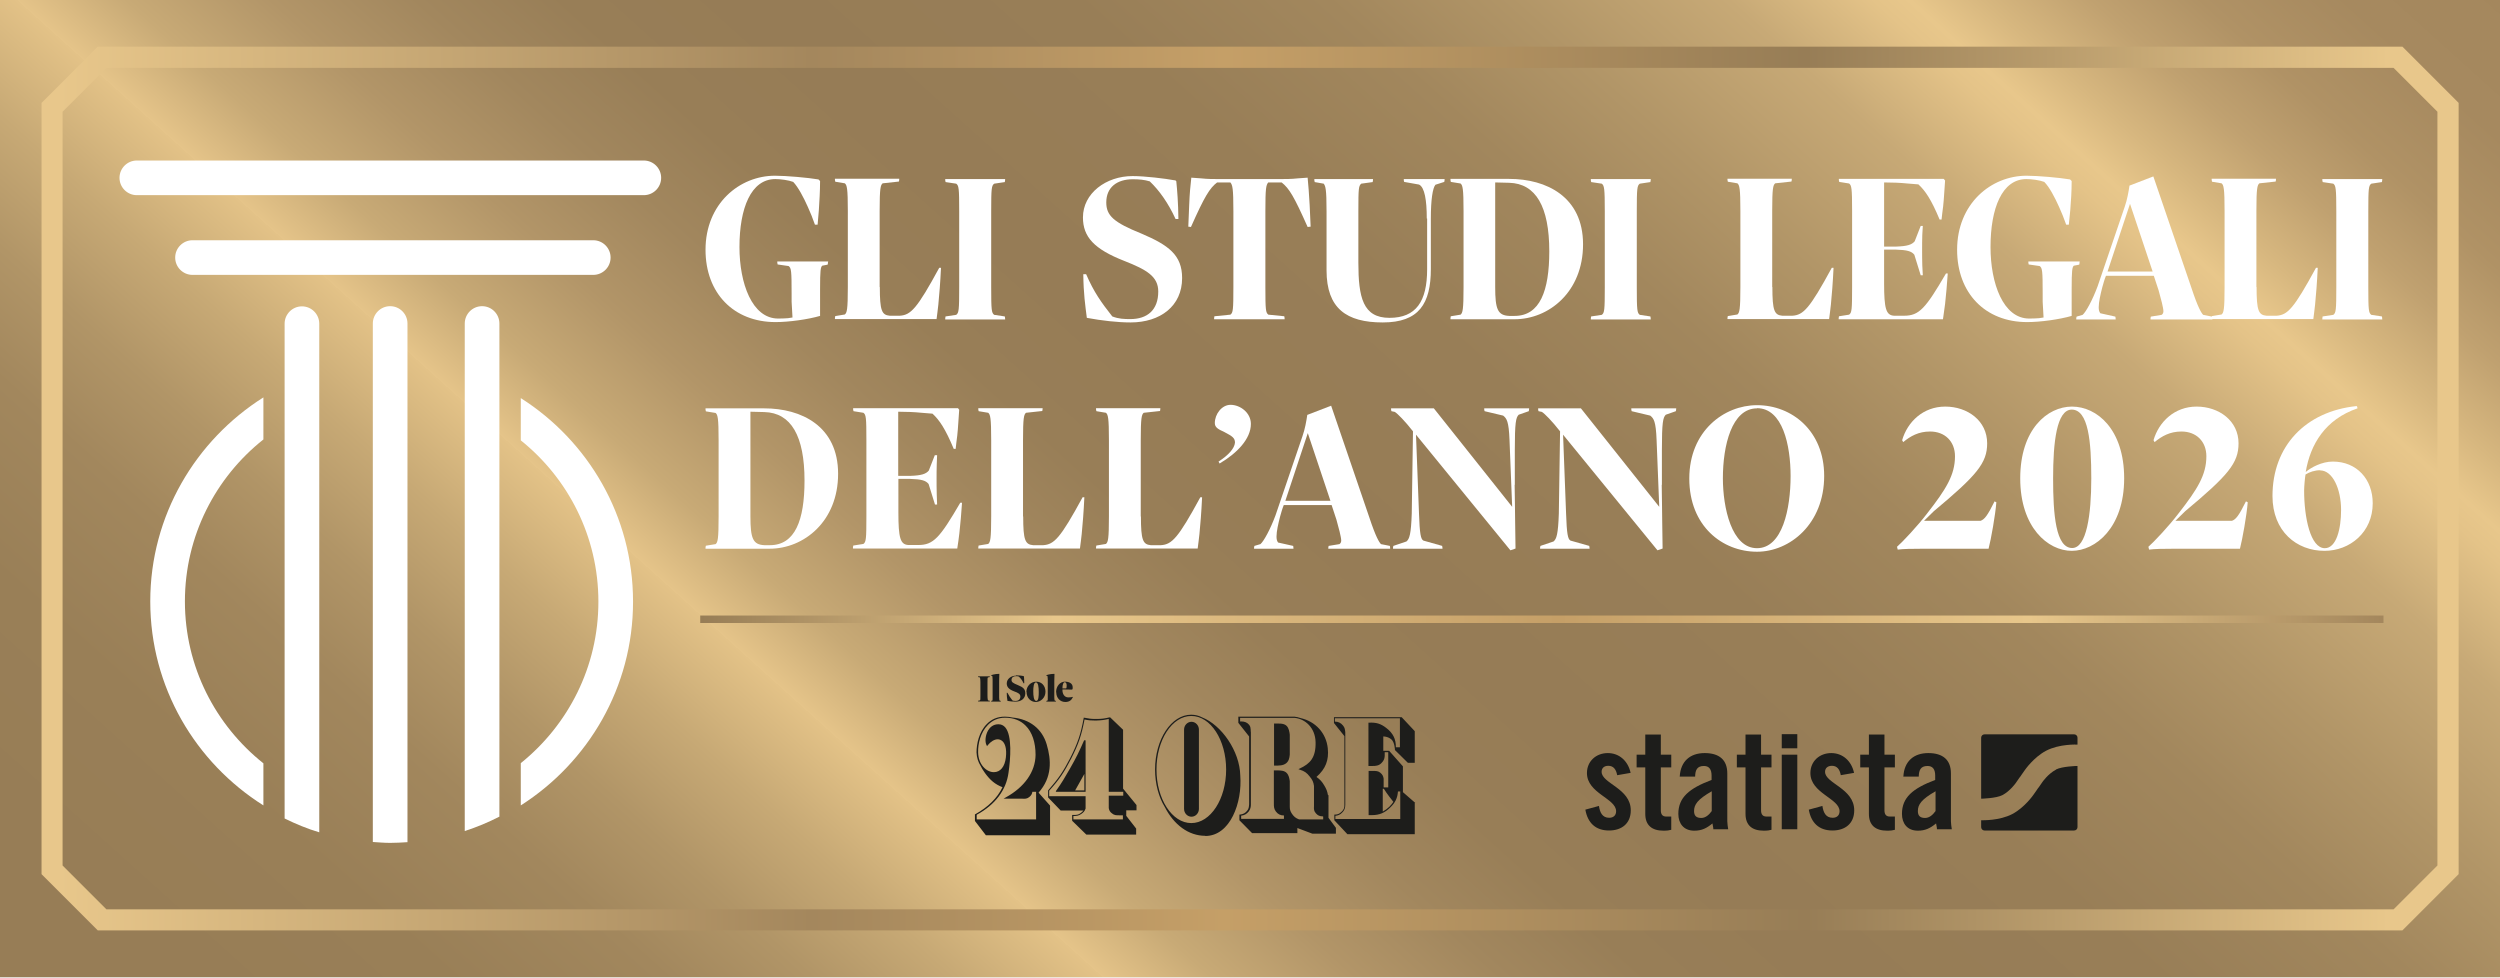
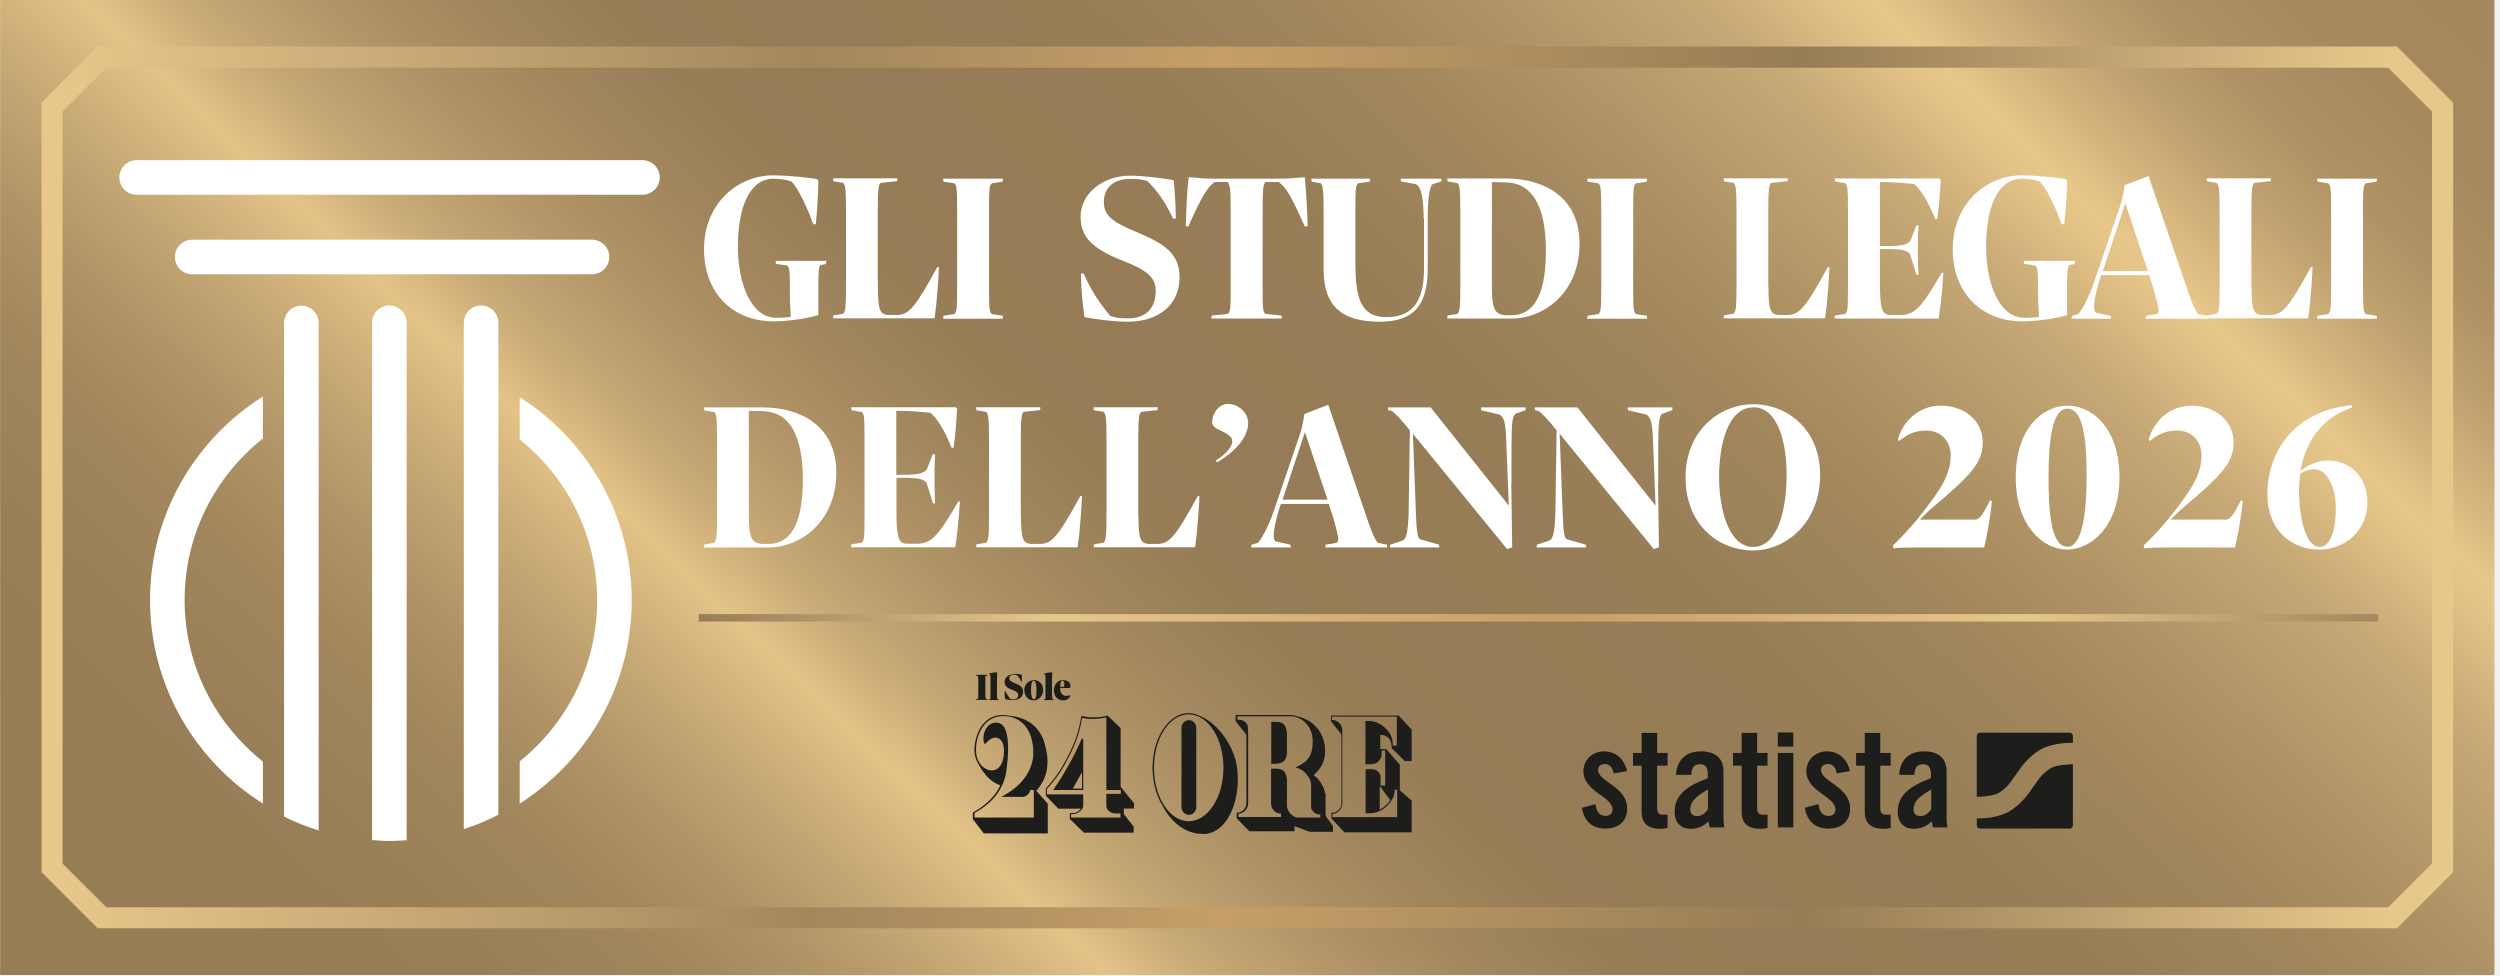
- <svg xmlns="http://www.w3.org/2000/svg" id="Ebene_1" version="1.1" viewBox="0 0 141.42 55.28">
+ <svg xmlns="http://www.w3.org/2000/svg" id="Ebene_1" version="1.1" width="188.976" height="73.701" viewBox="0 0 141.73 55.28">
  <defs>
    <style>
      .st0 {
        fill: none;
      }

      .st1 {
        fill: #1d1d1b;
      }

      .st2 {
        clip-path: url(#clippath-1);
      }

      .st3 {
        clip-path: url(#clippath-3);
      }

      .st4 {
        clip-path: url(#clippath-4);
      }

      .st5 {
        clip-path: url(#clippath-2);
      }

      .st6 {
        clip-path: url(#clippath-5);
      }

      .st7 {
        fill: #fff;
      }

      .st8 {
        fill: url(#Unbenannter_Verlauf_37);
      }

      .st9 {
        fill: url(#Unbenannter_Verlauf_36);
      }

      .st10 {
        fill: url(#Unbenannter_Verlauf_38);
      }

      .st11 {
        clip-path: url(#clippath);
      }
    </style>
    <clipPath id="clippath">
      <rect class="st0" width="141.42" height="55.28" />
    </clipPath>
    <clipPath id="clippath-1">
      <rect class="st0" width="141.42" height="55.28" />
    </clipPath>
    <linearGradient id="Unbenannter_Verlauf_36" data-name="Unbenannter Verlauf 36" x1="0" y1="147.28" x2="1" y2="147.28" gradientTransform="translate(139.15 -20131.12) rotate(-180) scale(136.88 -136.88)" gradientUnits="userSpaceOnUse">
      <stop offset="0" stop-color="#a4875d" />
      <stop offset="0" stop-color="#a4875d" />
      <stop offset=".05" stop-color="#a6895f" />
      <stop offset=".09" stop-color="#b09265" />
      <stop offset=".12" stop-color="#c0a170" />
      <stop offset=".15" stop-color="#d7b77f" />
      <stop offset=".17" stop-color="#e8c78b" />
      <stop offset=".18" stop-color="#e4c388" />
      <stop offset=".22" stop-color="#c7a976" />
      <stop offset=".28" stop-color="#b19567" />
      <stop offset=".33" stop-color="#a2875d" />
      <stop offset=".4" stop-color="#987e57" />
      <stop offset=".49" stop-color="#967c56" />
      <stop offset=".54" stop-color="#987e57" />
      <stop offset=".58" stop-color="#a2875e" />
      <stop offset=".62" stop-color="#b29568" />
      <stop offset=".66" stop-color="#c8aa76" />
      <stop offset=".69" stop-color="#e5c489" />
      <stop offset=".69" stop-color="#e8c78b" />
      <stop offset=".69" stop-color="#e3c287" />
      <stop offset=".73" stop-color="#c7a975" />
      <stop offset=".77" stop-color="#b19567" />
      <stop offset=".81" stop-color="#a2875d" />
      <stop offset=".87" stop-color="#997f57" />
      <stop offset=".94" stop-color="#977d56" />
      <stop offset="1" stop-color="#977d56" />
    </linearGradient>
    <clipPath id="clippath-2">
      <path class="st0" d="M3.54,48.96V6.32l2.48-2.48h129.38l2.48,2.48v42.64l-2.48,2.48H6.02l-2.48-2.48ZM5.53,2.64l-3.18,3.18v43.63l3.18,3.18h130.37l3.18-3.18V5.82l-3.18-3.18H5.53Z" />
    </clipPath>
    <linearGradient id="Unbenannter_Verlauf_37" data-name="Unbenannter Verlauf 37" x1="0" y1="147.28" x2="1" y2="147.28" gradientTransform="translate(2.35 20135.48) scale(136.53 -136.53)" gradientUnits="userSpaceOnUse">
      <stop offset="0" stop-color="#e8c78b" />
      <stop offset=".01" stop-color="#e8c78b" />
      <stop offset=".32" stop-color="#a4875d" />
      <stop offset=".49" stop-color="#c59f67" />
      <stop offset=".73" stop-color="#977d56" />
      <stop offset=".97" stop-color="#e8c78b" />
      <stop offset="1" stop-color="#e8c78b" />
    </linearGradient>
    <clipPath id="clippath-3">
      <rect class="st0" width="141.42" height="55.28" />
    </clipPath>
    <clipPath id="clippath-4">
      <rect class="st0" x="39.61" y="34.82" width="95.22" height=".42" />
    </clipPath>
    <linearGradient id="Unbenannter_Verlauf_38" data-name="Unbenannter Verlauf 38" x1="0" y1="147.28" x2="1" y2="147.28" gradientTransform="translate(39.61 14059.2) scale(95.22 -95.22)" gradientUnits="userSpaceOnUse">
      <stop offset="0" stop-color="#977d56" />
      <stop offset=".21" stop-color="#e8c78b" />
      <stop offset=".51" stop-color="#c59f67" />
      <stop offset=".79" stop-color="#e8c78b" />
      <stop offset="1" stop-color="#a4875d" />
    </linearGradient>
    <clipPath id="clippath-5">
      <rect class="st0" width="141.42" height="55.28" />
    </clipPath>
  </defs>
  <g class="st11">
    <g class="st2">
      <rect class="st9" x="2.27" y="-42.93" width="136.88" height="141.13" transform="translate(2.27 60.5) rotate(-47)" />
    </g>
    <g class="st5">
      <rect class="st8" x="2.35" y="2.64" width="136.73" height="49.99" />
    </g>
    <g class="st3">
      <path class="st7" d="M36.41,11.04H7.74c-.54,0-.98-.44-.98-.98s.44-.98.98-.98h28.68c.54,0,.98.44.98.98s-.44.98-.98.98" />
      <path class="st7" d="M33.56,15.55H10.89c-.54,0-.98-.44-.98-.98s.44-.98.98-.98h22.67c.54,0,.98.44.98.98s-.44.98-.98.98" />
      <path class="st7" d="M18.06,47.08v-28.77c0-.54-.44-.98-.98-.98s-.98.44-.98.98v27.99c.63.31,1.28.58,1.95.78" />
      <path class="st7" d="M23.05,47.64v-29.34c0-.54-.44-.98-.98-.98s-.98.44-.98.98v29.33c.32.02.65.05.98.05s.65-.02.98-.04" />
      <path class="st7" d="M28.25,46.2v-27.9c0-.54-.44-.98-.98-.98s-.98.44-.98.98v28.71c.68-.22,1.33-.49,1.95-.81" />
      <path class="st7" d="M14.9,22.48c-3.83,2.42-6.4,6.68-6.4,11.54s2.56,9.12,6.4,11.54v-2.38c-2.7-2.15-4.44-5.45-4.44-9.16s1.74-7.02,4.44-9.16v-2.38ZM35.81,34.03c0-4.84-2.54-9.09-6.35-11.51v2.39c2.68,2.15,4.39,5.44,4.39,9.13s-1.72,6.98-4.39,9.13v2.39c3.81-2.43,6.35-6.68,6.35-11.52" />
    </g>
    <g class="st4">
      <rect class="st10" x="39.61" y="34.82" width="95.22" height=".42" />
    </g>
    <g>
      <path class="st7" d="M46.84,14.8s-.01.09-.01.12c-.01.02-.01.04-.01.05l-.31.06c-.09.09-.12.26-.12,1.32v1.52c-.69.2-1.76.35-2.52.35-2.36,0-3.96-1.63-3.96-4.09,0-2.61,1.92-4.19,3.93-4.19.64,0,1.87.11,2.46.21l.09.09c0,.59-.04,1.17-.07,1.66l-.07.81h-.15c-.12-.35-.26-.69-.4-1-.24-.54-.55-1.13-.83-1.42-.26-.1-.72-.16-1.01-.16-1.38,0-2.03,1.65-2.03,3.85,0,2.04.71,4.04,2.19,4.04.19,0,.4-.01.55-.02l.26-.04-.05-.89v-.46c0-1.3-.02-1.45-.17-1.56l-.62-.09s-.01-.02-.01-.05c-.01-.01-.01-.06-.01-.12h2.92Z" />
      <path class="st7" d="M49.77,16.24c0,1.33.11,1.58.56,1.62h.57c.62-.04.97-.39,2.23-2.71h.1c-.04.86-.1,1.57-.15,2.08-.04.3-.06.57-.1.82h-5.75c0-.06,0-.11.01-.12,0-.01,0-.04.01-.05l.54-.09c.12-.1.17-.27.17-1.56v-4.3c0-1.28-.05-1.46-.17-1.56l-.54-.09s-.01-.04-.01-.05c-.01-.01-.01-.06-.01-.12h3.64s-.01.09-.01.12c-.01.01-.01.02-.01.04l-.92.1c-.12.1-.17.27-.17,1.56v4.3Z" />
      <path class="st7" d="M56.24,10.39c-.15.11-.17.26-.17,1.56v4.3c0,1.3.02,1.45.17,1.56l.6.09s0,.04.01.05c0,.04.01.07.01.12h-3.39c0-.06,0-.11.01-.12,0-.01,0-.04.01-.05l.6-.09c.15-.11.17-.26.17-1.56v-4.3c0-1.3-.02-1.45-.17-1.56l-.6-.09s-.01-.04-.01-.05c-.01-.01-.01-.06-.01-.12h3.39c0,.06-.01.09-.01.12-.01.01-.01.04-.01.05l-.6.09Z" />
      <path class="st7" d="M66.47,10.19l.07.06c.05.5.11,1.2.12,2.14h-.16c-.4-.88-.92-1.62-1.46-2.13-.29-.09-.6-.12-.96-.12-.9,0-1.5.46-1.5,1.31,0,.75.42,1.13,1.98,1.76,1.55.66,2.31,1.22,2.31,2.52,0,1.58-1.23,2.51-2.92,2.51-.71,0-1.62-.1-2.47-.26-.09-.71-.19-1.38-.2-2.47h.16c.44,1.02.86,1.6,1.48,2.39.36.14.67.15,1.02.15.96,0,1.58-.51,1.58-1.56,0-.85-.65-1.23-1.92-1.73-1.71-.67-2.34-1.36-2.34-2.46,0-1.36,1.3-2.34,2.81-2.34.7,0,1.84.14,2.38.24Z" />
      <path class="st7" d="M67.22,12.82c.04-.93.06-1.61.1-2.07l.07-.7.56.04c.34.04.72.04,1.06.04h3.34c.34,0,.72,0,1.06-.04l.56-.04.06.7c.04.46.07,1.13.11,2.07l-.17.02c-.77-1.73-1.04-2.18-1.47-2.52h-.76c-.12.16-.16.31-.16,1.62v4.3c0,1.3.02,1.45.17,1.56l.9.09s0,.04.01.05c0,.04.01.07.01.12h-3.99c0-.06,0-.11.01-.12,0-.01,0-.04.01-.05l.9-.09c.15-.11.17-.26.17-1.56v-4.3c0-1.3-.05-1.47-.17-1.62h-.75c-.42.32-.71.79-1.48,2.52l-.16-.02Z" />
      <path class="st7" d="M80.71,12.36c0-1.03-.12-1.77-.44-1.92l-.84-.15s-.01-.03-.01-.04c-.01-.01-.01-.06-.01-.12h2.31c0,.06-.01.09-.01.12-.01.01-.01.02-.01.04l-.5.16c-.16.19-.26.86-.26,1.91v2.85c0,1.97-.67,3.03-2.72,3.03s-3.18-.79-3.18-2.95v-3.34c0-1.28-.06-1.42-.16-1.56l-.51-.09s-.01-.04-.01-.05c-.01-.01-.01-.06-.01-.12h3.32c0,.06-.01.09-.01.12-.01.01-.01.04-.01.05l-.65.09c-.14.14-.16.22-.16,1.56v2.9c0,1.98.26,3.13,1.76,3.13s2.13-.92,2.13-2.75v-2.87Z" />
      <path class="st7" d="M85.67,18.06h-3.62c0-.06,0-.11.01-.12,0-.01,0-.04.01-.05l.55-.09c.12-.1.17-.27.17-1.56v-4.3c0-1.28-.05-1.46-.17-1.56l-.55-.09s-.01-.04-.01-.05c-.01-.01-.01-.06-.01-.12h3.32c2.11,0,4.18,1.01,4.18,3.7s-1.93,4.24-3.88,4.24ZM85.37,10.34l-.79-.02v5.92c0,1.25.14,1.6.79,1.63h.31c1.43,0,1.96-1.42,1.96-3.65,0-2.53-.76-3.84-2.27-3.88Z" />
      <path class="st7" d="M92.76,10.39c-.15.11-.17.26-.17,1.56v4.3c0,1.3.02,1.45.17,1.56l.6.09s0,.04.01.05c0,.04.01.07.01.12h-3.39c0-.06,0-.11.01-.12,0-.01,0-.04.01-.05l.6-.09c.15-.11.17-.26.17-1.56v-4.3c0-1.3-.03-1.45-.17-1.56l-.6-.09s-.01-.04-.01-.05c-.01-.01-.01-.06-.01-.12h3.39c0,.06-.01.09-.01.12-.01.01-.01.04-.01.05l-.6.09Z" />
      <path class="st7" d="M100.26,16.24c0,1.33.11,1.58.56,1.62h.57c.62-.04.97-.39,2.23-2.71h.1c-.04.86-.1,1.57-.15,2.08-.04.3-.06.57-.1.82h-5.75c0-.06,0-.11.01-.12,0-.01,0-.04.01-.05l.54-.09c.12-.1.17-.27.17-1.56v-4.3c0-1.28-.05-1.46-.17-1.56l-.54-.09s-.01-.04-.01-.05c-.01-.01-.01-.06-.01-.12h3.64s-.01.09-.01.12c-.01.01-.01.02-.01.04l-.92.1c-.12.1-.17.27-.17,1.56v4.3Z" />
      <path class="st7" d="M108.77,12.78l-.03.51c-.01.29-.01.61-.01.81,0,.24,0,.6.01.91l.03.56h-.12s-.36-1.16-.36-1.16c-.16-.2-.4-.27-1.05-.29h-.66s0,1.9,0,1.9c0,1.45.11,1.81.56,1.84h.57c.85,0,1.21-.4,2.37-2.39h.1c-.04.57-.09,1.21-.15,1.72-.04.3-.08.59-.12.87h-5.9c0-.06,0-.11.01-.12,0-.01,0-.04.01-.05l.57-.09c.15-.11.17-.26.17-1.56v-4.3c0-1.3-.03-1.45-.17-1.56l-.56-.09s-.01-.04-.01-.05c-.01-.01-.01-.06-.01-.12h5.93l.08.09c-.04.49-.06,1.02-.11,1.46-.04.26-.06.51-.09.75h-.11c-.47-1.13-.81-1.63-1.2-1.99l-.62-.05c-.39-.04-.86-.06-1.32-.06v3.63h.66c.66-.02.91-.11,1.07-.3l.34-.87h.12Z" />
      <path class="st7" d="M117.64,14.8s-.01.09-.01.12c-.01.02-.01.04-.01.05l-.31.06c-.09.09-.12.26-.12,1.32v1.52c-.69.2-1.76.35-2.52.35-2.36,0-3.96-1.63-3.96-4.09,0-2.61,1.92-4.19,3.93-4.19.64,0,1.87.11,2.46.21l.09.09c0,.59-.04,1.17-.08,1.66l-.08.81h-.15c-.12-.35-.26-.69-.4-1-.24-.54-.55-1.13-.84-1.42-.26-.1-.72-.16-1.01-.16-1.38,0-2.03,1.65-2.03,3.85,0,2.04.71,4.04,2.19,4.04.19,0,.4-.01.55-.02l.26-.04-.05-.89v-.46c0-1.3-.02-1.45-.17-1.56l-.62-.09s-.01-.02-.01-.05c-.01-.01-.01-.06-.01-.12h2.92Z" />
      <path class="st7" d="M121.84,15.6h-2.71c-.09.22-.15.45-.21.66-.1.39-.2.82-.2,1.12,0,.14.02.25.09.34l.85.19s0,.02.01.04c0,.04.01.07.01.12h-2.23c0-.06,0-.11.01-.12,0-.01,0-.02.01-.04l.34-.1c.19-.16.56-.84.85-1.62l1.53-4.49c.14-.4.22-.85.27-1.2l1.35-.52,2.16,6.32c.37,1.12.56,1.41.66,1.51l.5.1s0,.02.01.04c0,.04.01.07.01.12h-3.5c0-.06,0-.11.01-.12,0-.01,0-.02.01-.04l.61-.1c.06-.04.1-.11.1-.2,0-.19-.15-.76-.27-1.18l-.27-.82ZM119.21,15.36h2.56l-1.28-3.83-1.27,3.83Z" />
      <path class="st7" d="M127.65,16.24c0,1.33.11,1.58.56,1.62h.57c.62-.04.97-.39,2.23-2.71h.1c-.04.86-.1,1.57-.15,2.08-.04.3-.06.57-.1.82h-5.75c0-.06,0-.11.01-.12,0-.01,0-.04.01-.05l.54-.09c.12-.1.17-.27.17-1.56v-4.3c0-1.28-.05-1.46-.17-1.56l-.54-.09s-.01-.04-.01-.05c-.01-.01-.01-.06-.01-.12h3.64s-.01.09-.01.12c-.01.01-.01.02-.01.04l-.92.1c-.12.1-.17.27-.17,1.56v4.3Z" />
      <path class="st7" d="M134.14,10.39c-.15.11-.17.26-.17,1.56v4.3c0,1.3.02,1.45.17,1.56l.6.09s0,.04.01.05c0,.04.01.07.01.12h-3.39c0-.06,0-.11.01-.12,0-.01,0-.04.01-.05l.6-.09c.15-.11.17-.26.17-1.56v-4.3c0-1.3-.03-1.45-.17-1.56l-.6-.09s-.01-.04-.01-.05c-.01-.01-.01-.06-.01-.12h3.39c0,.06-.01.09-.01.12-.01.01-.01.04-.01.05l-.6.09Z" />
    </g>
    <g>
      <path class="st7" d="M43.53,31.04h-3.62c0-.06,0-.11.01-.12,0-.01,0-.04.01-.05l.55-.09c.12-.1.17-.27.17-1.56v-4.3c0-1.28-.05-1.46-.17-1.56l-.55-.09s-.01-.04-.01-.05c-.01-.01-.01-.06-.01-.12h3.32c2.11,0,4.18,1.01,4.18,3.7s-1.93,4.24-3.88,4.24ZM43.24,23.31l-.79-.02v5.92c0,1.25.14,1.6.79,1.63h.31c1.43,0,1.96-1.42,1.96-3.65,0-2.53-.76-3.84-2.27-3.88Z" />
      <path class="st7" d="M53.01,25.75l-.02.51c-.01.29-.01.61-.01.81,0,.24,0,.6.01.91l.02.56h-.12s-.36-1.16-.36-1.16c-.16-.2-.4-.27-1.05-.29h-.66s0,1.9,0,1.9c0,1.45.11,1.81.56,1.84h.57c.85,0,1.21-.4,2.37-2.39h.1c-.04.57-.09,1.21-.15,1.72-.04.3-.07.59-.12.87h-5.9c0-.06,0-.11.01-.12,0-.01,0-.04.01-.05l.57-.09c.15-.11.17-.26.17-1.56v-4.3c0-1.3-.02-1.45-.17-1.56l-.56-.09s-.01-.04-.01-.05c-.01-.01-.01-.06-.01-.12h5.93l.07.09c-.04.49-.06,1.02-.11,1.46-.04.26-.06.51-.09.75h-.11c-.47-1.13-.81-1.63-1.2-1.99l-.62-.05c-.39-.04-.86-.06-1.32-.06v3.63h.66c.66-.02.91-.11,1.07-.3l.34-.87h.12Z" />
      <path class="st7" d="M57.88,29.22c0,1.33.11,1.58.56,1.62h.57c.62-.04.97-.39,2.23-2.71h.1c-.04.86-.1,1.57-.15,2.08-.04.3-.06.57-.1.82h-5.75c0-.06,0-.11.01-.12,0-.01,0-.04.01-.05l.54-.09c.12-.1.17-.27.17-1.56v-4.3c0-1.28-.05-1.46-.17-1.56l-.54-.09s-.01-.04-.01-.05c-.01-.01-.01-.06-.01-.12h3.64s-.01.09-.01.12c-.01.01-.01.02-.01.04l-.92.1c-.12.1-.17.27-.17,1.56v4.3Z" />
      <path class="st7" d="M64.54,29.22c0,1.33.11,1.58.56,1.62h.57c.62-.04.97-.39,2.23-2.71h.1c-.04.86-.1,1.57-.15,2.08-.04.3-.06.57-.1.82h-5.75c0-.06,0-.11.01-.12,0-.01,0-.04.01-.05l.54-.09c.12-.1.17-.27.17-1.56v-4.3c0-1.28-.05-1.46-.17-1.56l-.54-.09s-.01-.04-.01-.05c-.01-.01-.01-.06-.01-.12h3.64s-.01.09-.01.12c-.01.01-.01.02-.01.04l-.92.1c-.12.1-.17.27-.17,1.56v4.3Z" />
      <path class="st7" d="M68.93,26.11c.56-.36.9-.74.93-1.07,0-.26-.14-.36-.6-.6-.35-.16-.54-.26-.54-.51,0-.5.39-1.03.89-1.03.55,0,1.15.45,1.15,1.08,0,.84-.77,1.65-1.77,2.24l-.06-.11Z" />
      <path class="st7" d="M75.33,28.57h-2.71c-.09.22-.15.45-.21.66-.1.39-.2.82-.2,1.12,0,.14.02.25.09.34l.85.19s0,.02.01.04c0,.04.01.07.01.12h-2.23c0-.06,0-.11.01-.12,0-.01,0-.02.01-.04l.34-.1c.19-.16.56-.84.85-1.62l1.53-4.49c.14-.4.22-.85.27-1.2l1.35-.52,2.16,6.32c.37,1.12.56,1.41.66,1.51l.5.1s0,.02.01.04c0,.04.01.07.01.12h-3.5c0-.06,0-.11.01-.12,0-.01,0-.02.01-.04l.61-.1c.06-.04.1-.11.1-.2,0-.19-.15-.76-.27-1.18l-.27-.82ZM72.7,28.33h2.56l-1.28-3.83-1.27,3.83Z" />
      <path class="st7" d="M85.68,27.42c0,.54.03,1.45.03,2.21l.02,1.4-.29.1-5.34-6.54.17,4.46c.04,1.16.1,1.45.25,1.53l1.06.3s0,.04.01.05c0,.04.01.06.01.11h-2.8c0-.06,0-.11.01-.12,0-.01,0-.02.01-.04l.74-.25c.17-.14.26-.41.3-1.58l.07-4.65c-.46-.59-.88-1.01-1.03-1.1l-.19-.04s-.01-.03-.01-.04c-.01-.01-.01-.06-.01-.12h2.42l4.43,5.57-.15-3.78c-.04-1.06-.16-1.22-.36-1.38l-1.05-.25s-.01-.03-.01-.04c-.01-.01-.01-.06-.01-.12h2.54s-.01.09-.01.12c-.01.01-.01.02-.01.04l-.57.2c-.16.16-.22.44-.22,2.01v1.96Z" />
      <path class="st7" d="M94,27.42c0,.54.03,1.45.03,2.21l.02,1.4-.29.1-5.34-6.54.17,4.46c.04,1.16.1,1.45.25,1.53l1.06.3s0,.04.01.05c0,.04.01.06.01.11h-2.8c0-.06,0-.11.01-.12,0-.01,0-.02.01-.04l.74-.25c.17-.14.26-.41.3-1.58l.07-4.65c-.46-.59-.88-1.01-1.03-1.1l-.19-.04s-.01-.03-.01-.04c-.01-.01-.01-.06-.01-.12h2.42l4.43,5.57-.15-3.78c-.04-1.06-.16-1.22-.36-1.38l-1.05-.25s-.01-.03-.01-.04c-.01-.01-.01-.06-.01-.12h2.54s-.01.09-.01.12c-.01.01-.01.02-.01.04l-.57.2c-.16.16-.22.44-.22,2.01v1.96Z" />
      <path class="st7" d="M99.39,31.21c-1.96,0-3.83-1.45-3.83-4.14s1.97-4.15,3.83-4.15c1.98,0,3.8,1.46,3.8,4,0,2.73-1.95,4.29-3.8,4.29ZM99.39,23.1c-1.43,0-1.93,2.11-1.93,3.95,0,1.66.49,3.96,1.93,3.96s1.9-2.23,1.9-4.08c0-1.75-.45-3.84-1.9-3.84Z" />
      <path class="st7" d="M112.93,28.41c-.06.75-.3,2.09-.44,2.63h-3.64c-.7,0-1.2.01-1.5.05l-.04-.16c.3-.26,1.16-1.17,1.7-1.88,1.07-1.37,1.58-2.18,1.58-3.24,0-.84-.57-1.4-1.41-1.4-.65,0-1.11.26-1.52.6l-.06-.11c.3-1.03,1.18-1.9,2.44-1.9s2.37.8,2.37,2.08c0,1.12-.59,1.81-3.02,3.84l-.55.54h3.2c.21-.08.37-.25.79-1.1l.09.05Z" />
      <path class="st7" d="M117.2,31.16c-1.36,0-2.92-1.33-2.92-4.1s1.53-4.06,2.93-4.06,2.95,1.27,2.95,4.06-1.62,4.1-2.97,4.1ZM117.2,23.17c-.86,0-1.06,1.84-1.06,3.89s.15,3.94,1.08,3.94c.81,0,1.08-1.87,1.08-3.94s-.16-3.89-1.11-3.89Z" />
      <path class="st7" d="M127.15,28.41c-.06.75-.3,2.09-.44,2.63h-3.64c-.7,0-1.2.01-1.5.05l-.04-.16c.3-.26,1.16-1.17,1.7-1.88,1.07-1.37,1.58-2.18,1.58-3.24,0-.84-.57-1.4-1.41-1.4-.65,0-1.11.26-1.52.6l-.06-.11c.3-1.03,1.18-1.9,2.44-1.9s2.37.8,2.37,2.08c0,1.12-.59,1.81-3.02,3.84l-.55.54h3.2c.21-.08.37-.25.79-1.1l.09.05Z" />
      <path class="st7" d="M131.49,31.16c-1.58,0-2.94-1.11-2.94-3.1,0-2.83,1.87-4.79,4.76-5.09l.03.04.02.09c-1.82.62-2.67,2.03-2.93,3.6.3-.26.92-.59,1.53-.59,1.36,0,2.26,1,2.26,2.36,0,1.63-1.28,2.69-2.73,2.69ZM131.25,26.6c-.31,0-.6.1-.83.24-.03.12-.08.69-.08.9,0,1.55.36,3.27,1.17,3.27.66,0,.92-1.1.92-2.16,0-1.21-.49-2.24-1.18-2.24Z" />
    </g>
    <g class="st6">
      <path class="st1" d="M91.48,43.85c-.06-.34-.22-.53-.5-.53-.23,0-.38.12-.38.34,0,.66,1.65.93,1.65,2.18,0,.75-.52,1.14-1.23,1.14-.77,0-1.21-.44-1.34-1.18l.77-.21c.05.35.18.67.58.67.23,0,.39-.13.39-.37,0-.73-1.65-1.01-1.65-2.16,0-.67.52-1.13,1.18-1.13s1.15.46,1.29,1.12l-.75.13Z" />
      <path class="st1" d="M93.07,46.04v-2.63h-.49v-.72h.49v-1.14h.88v1.14h.59v.72h-.59v2.43c0,.22.09.35.3.35h.29v.75c-.12.03-.22.05-.44.05-.66,0-1.03-.31-1.03-.95" />
      <path class="st1" d="M96.83,44.76c-.8.46-1,.75-1,1.12,0,.28.14.39.41.39.24,0,.44-.18.59-.39v-1.11ZM95.02,43.92c.05-.86.59-1.32,1.41-1.32s1.28.38,1.28,1.15v2.71c0,.13.03.31.05.45h-.84c0-.12-.04-.23-.05-.33-.33.27-.6.41-1.03.41-.6,0-.9-.41-.9-.95,0-.93.61-1.44,1.88-1.92v-.25c0-.35-.14-.54-.43-.54-.4,0-.49.24-.5.6h-.88Z" />
      <path class="st1" d="M98.74,46.04v-2.63h-.49v-.72h.49v-1.14h.88v1.14h.59v.72h-.59v2.43c0,.22.09.35.3.35h.29v.75c-.12.03-.22.05-.44.05-.66,0-1.03-.31-1.03-.95" />
      <path class="st1" d="M100.79,46.91h.88v-4.22h-.88v4.22ZM100.79,42.33h.88v-.8h-.88v.8Z" />
      <path class="st1" d="M104.13,43.85c-.06-.34-.22-.53-.5-.53-.23,0-.39.12-.39.34,0,.66,1.65.93,1.65,2.18,0,.75-.52,1.14-1.23,1.14-.77,0-1.21-.44-1.34-1.18l.77-.21c.05.35.18.67.58.67.23,0,.39-.13.39-.37,0-.73-1.65-1.01-1.65-2.16,0-.67.52-1.13,1.18-1.13s1.15.46,1.29,1.12l-.75.13Z" />
      <path class="st1" d="M105.72,46.04v-2.63h-.49v-.72h.49v-1.14h.88v1.14h.59v.72h-.59v2.43c0,.22.09.35.3.35h.29v.75c-.12.03-.22.05-.44.05-.66,0-1.03-.31-1.03-.95" />
      <path class="st1" d="M109.49,44.76c-.8.46-1,.75-1,1.12,0,.28.14.39.41.39.24,0,.44-.18.59-.39v-1.11ZM107.67,43.92c.05-.86.59-1.32,1.41-1.32s1.28.38,1.28,1.15v2.71c0,.13.03.31.05.45h-.84c0-.12-.04-.23-.05-.33-.33.27-.61.41-1.03.41-.6,0-.9-.41-.9-.95,0-.93.61-1.44,1.88-1.92v-.25c0-.35-.14-.54-.43-.54-.4,0-.49.24-.5.6h-.88Z" />
      <path class="st1" d="M116.3,43.54c-.44.23-.76.69-.76.69-.08.12-.17.25-.2.29-.03.04-.06.08-.07.09,0,0-.04.06-.06.09-.02.03-.1.15-.19.27,0,0-.49.71-1.19,1.08-.73.38-1.68.35-1.76.35v.39c0,.1.08.19.19.19h5.07c.11,0,.19-.09.19-.19v-3.46s-.03,0-.05,0c0,0-.82.02-1.17.2M117.33,41.54h-5.07c-.11,0-.19.09-.19.19v3.45s.02,0,.03,0c0,0,.82-.02,1.17-.2.44-.23.76-.69.76-.69.08-.12.17-.25.2-.29.03-.04.06-.08.07-.09,0,0,.04-.06.06-.09.02-.03.1-.15.19-.27,0,0,.49-.71,1.19-1.08.76-.4,1.76-.35,1.76-.35,0,0,.01,0,.02,0v-.39c0-.1-.08-.19-.19-.19" />
      <path class="st1" d="M55.99,38.3s0-.01,0-.04h-.66s0,.04,0,.04l.1.02s.03.06.03.28v.74c0,.22,0,.26-.03.28l-.1.02s0,.01,0,.04h.66s0-.04,0-.04l-.1-.02s-.03-.05-.03-.28v-.74c0-.22,0-.26.03-.28l.1-.02ZM56.54,39.62s-.02-.03-.02-.16v-.94c0-.17.01-.4.01-.4h-.04c-.21,0-.42.07-.42.07,0,0,0,.01,0,.03l.06.02s.02.04.02.19v1.04c0,.14,0,.15-.02.16l-.06.02s0,.02,0,.04h.54s0-.04,0-.04l-.06-.02ZM57.48,38.22c-.28,0-.53.18-.53.44,0,.21.13.34.42.45.23.08.35.15.35.29,0,.17-.11.25-.27.25-.06,0-.12,0-.18-.03-.11-.14-.2-.27-.28-.43h-.04c0,.17.01.28.04.46.16.03.33.04.46.04.31,0,.55-.17.55-.47,0-.25-.14-.35-.41-.46-.29-.12-.37-.17-.37-.3s.1-.21.24-.21c.06,0,.11,0,.17.02.11.1.2.22.27.38h.04c0-.15-.01-.31-.02-.4h-.01c-.09-.03-.31-.05-.44-.05M58.07,39.14c0,.35.25.57.52.57s.55-.23.55-.58-.23-.57-.52-.57c-.31,0-.56.26-.56.58M58.45,39.1c0-.24.03-.5.15-.5.13,0,.16.28.16.54,0,.24-.01.51-.14.51-.14,0-.17-.28-.17-.55M59.66,39.62s-.02-.03-.02-.16v-.94c0-.17.01-.4.01-.4h-.04c-.21,0-.42.07-.42.07,0,0,0,.01,0,.03l.06.02s.02.04.02.19v1.04c0,.14,0,.15-.02.16l-.06.02s0,.02,0,.04h.54s0-.04,0-.04l-.06-.02ZM59.75,39.16c0,.32.22.55.51.55.23,0,.35-.1.43-.27v-.02c-.08.02-.16.03-.26.03-.22,0-.33-.2-.33-.41,0-.02,0-.04,0-.04.18,0,.34.01.51.01.02,0,.04,0,.05-.01.02-.02.02-.06.02-.12,0-.23-.21-.32-.44-.32-.26,0-.5.24-.5.6M60.1,38.94c0-.21.05-.35.13-.35.07,0,.11.07.11.19,0,.1-.01.16-.04.16h-.18s-.02,0-.02,0" />
      <path class="st1" d="M61.34,43.78l-.52.93h.52v-.93ZM61.34,41.88h.07v2.91h-1.68v-.04c.34-.48.51-.77.8-1.28.35-.61.52-.96.8-1.6h0ZM63.54,44.79h-.82v-4.12c-.27.06-.43.08-.72.09h-.05c-.23,0-.37-.01-.6-.06-.17.89-.34,1.4-.76,2.22-.39.76-.66,1.17-1.24,1.81v.31h2.06v.7c-.05.14-.12.22-.24.3-.15.11-.28.12-.45.12v.19h2.8v-.23h-.22c-.16,0-.27,0-.4-.11-.11-.08-.16-.17-.18-.3v-.7h.82v-.23ZM62.75,40.58h.05s.73.7.73.7v3.33l.09.11h0s.04.05.04.05l.63.77v.3h-.58v.31l.56.72v.34h-2.82l-.8-.78v-.33h.04c.2,0,.31,0,.45-.11.06-.05.11-.09.15-.14h-1.29l-.71-.74h0v-.41h.01c.57-.65.85-1.06,1.24-1.82.42-.83.59-1.33.76-2.24v-.04s.04,0,.04,0c.25.05.39.07.62.07h.05c.29,0,.46-.02.75-.09M58.6,44.79h-.2c-.02.13-.07.21-.18.3-.13.1-.23.1-.4.09h-1.05l.12-.07c1.06-.58,1.68-1.45,1.69-2.41,0-.7-.19-1.29-.57-1.66-.29-.29-.68-.44-1.14-.44h-.02c-.38,0-.7.14-.96.4-.43.43-.57,1.08-.56,1.55.01.7.47,1.13.89,1.13.37,0,.62-.31.68-.83.06-.53-.06-.78-.17-.9-.08-.08-.18-.13-.29-.13-.19,0-.4.13-.57.34l-.03.05-.03-.05c-.11-.2-.07-.58.09-.85.09-.15.27-.34.57-.34h.02c.14,0,.27.06.37.17.41.47.3,1.81.19,2.57-.13.98-.75,1.81-1.8,2.38v.26h3.36v-1.57ZM58.75,44.84l.65.73v1.68h-3.63l-.62-.81v-.38h.02c.73-.41,1.25-.92,1.54-1.53-.42-.16-.7-.4-.99-.8-.1-.14-.19-.28-.25-.41-.13-.2-.22-.46-.23-.76,0-.48.14-1.16.58-1.6.27-.28.61-.42,1.01-.42h.02c.15,0,.3.02.43.05.97.09,1.67.64,1.93,1.52.26.88.32,1.86-.47,2.74M67.4,40.83c-.23,0-.42.2-.42.44v4.49c0,.24.19.44.42.44s.42-.2.42-.44v-4.49c0-.24-.19-.44-.42-.44M69.36,43.53c0-1.67-.88-3.03-1.97-3.03s-1.97,1.36-1.97,3.03.88,3.03,1.97,3.03,1.97-1.36,1.97-3.03M68.18,47.28c-.95,0-1.78-.63-2.29-1.63-.34-.55-.55-1.3-.55-2.12,0-1.71.92-3.1,2.04-3.1.22,0,.43.05.62.15,1.09.43,2.13,1.9,2.16,3.29.12,1.52-.56,3.42-1.98,3.42M72.07,40.92v2.39c.3,0,.51,0,.68-.13.15-.12.19-.28.21-.49v-1.13c-.02-.16-.05-.37-.18-.5-.16-.16-.45-.13-.71-.13M74.82,46.18h0c-.16,0-.28-.05-.38-.17-.12-.13-.12-.24-.11-.41v-1.14c-.03-.22-.09-.35-.24-.53-.16-.21-.3-.31-.56-.39l-.08-.03.08-.04c.58-.27.91-.61.89-1.49-.02-.83-.61-1.32-1.18-1.37h-3.09v.2s.04,0,.06,0c.2,0,.34.06.45.19.08.1.08.18.09.28,0,.04,0,.1.01.15v4s0,.05,0,.07c0,.14-.02.26-.12.4-.12.15-.25.22-.43.24v.18h2.42v-.19c-.2,0-.34-.07-.46-.23-.11-.15-.11-.28-.11-.44v-1.88h.11s.08,0,.08,0c.19,0,.4.01.53.14.13.13.16.32.18.47v1.42c0,.17.02.27.12.42.11.16.21.25.4.32h1.37v-.16ZM75.15,44.98v1.28l.42.57v.33h-1.33l-.85-.32v.29h-2.56l-.72-.73h0v-.32h.03c.18-.02.3-.08.41-.22.09-.11.1-.22.11-.36,0-.02,0-.05,0-.07v-3.77l-.61-.77v-.35h3.17c.12.01.24.04.35.08.84.19,1.45.84,1.54,1.71.07.67-.12,1.16-.64,1.62.21.15.31.26.44.48.12.2.17.32.21.55M79.22,44.77h-.14c-.03.38-.15.63-.43.9-.31.31-.62.44-1.04.44-.05,0-.1,0-.16,0h-.03v-2.5h.04c.07,0,.14,0,.2,0,.17,0,.3,0,.42.1.12.1.17.19.19.34v.49h.26v-1.99h-.2v.22c-.01.16-.06.27-.18.39-.15.16-.33.17-.51.17h-.09s-.06,0-.1,0h-.04v-2.45h.03c.4-.02.66.05.98.3.38.29.55.63.54,1.09h.23v-1.64h-3.68v.19c.19,0,.34.07.46.22.11.13.11.23.13.38v.06s0,4.04,0,4.04c0,.19-.05.33-.19.46-.11.11-.22.15-.37.17v.18h3.67v-1.55ZM78.29,44.62h-.07v1.29c.13-.07.25-.16.37-.27.1-.1.17-.19.23-.28-.11-.14-.39-.49-.53-.73M80.03,45.42v1.77h-3.81l-.74-.79v-.32h.04c.15,0,.25-.05.36-.15.13-.12.18-.23.17-.41v-3.88l-.59-.74v-.33h3.83l.74.79v1.79h-.39l-.73-.72s-.01-.45-.21-.61c-.21-.17-.45-.16-.45-.16v.81h.33l.78.88v1.46l.7.61Z" />
    </g>
  </g>
</svg>
